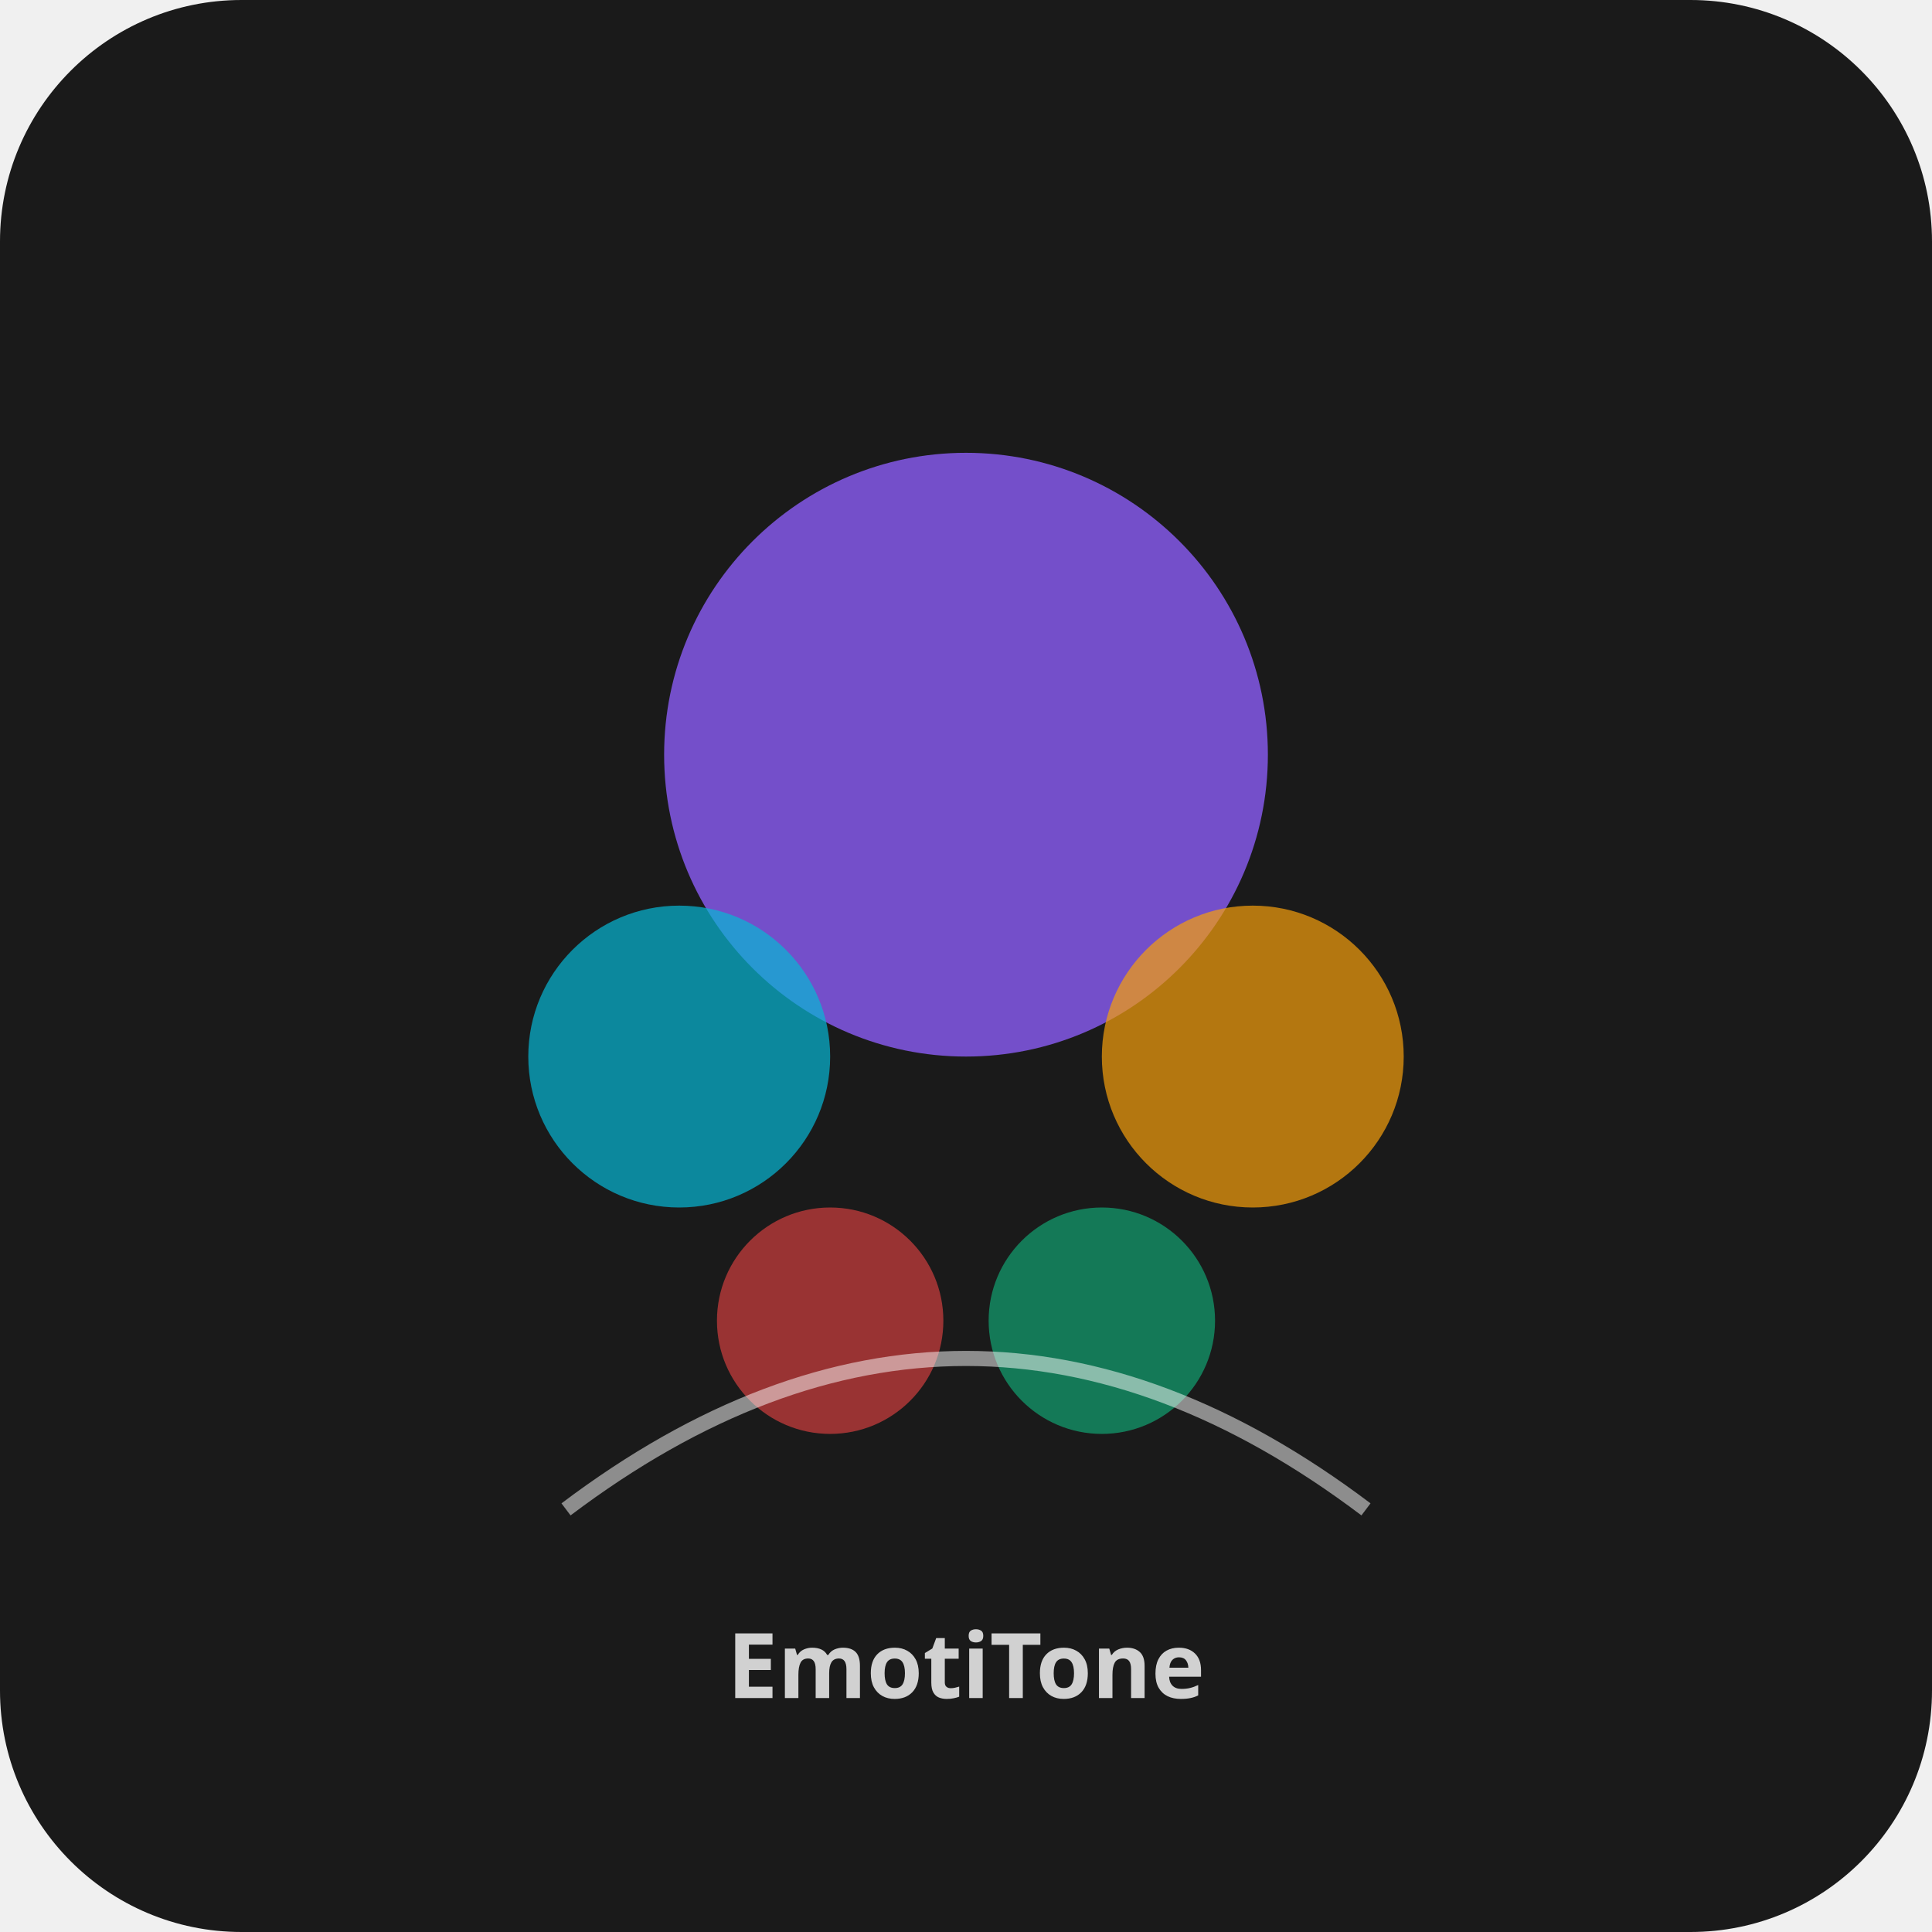
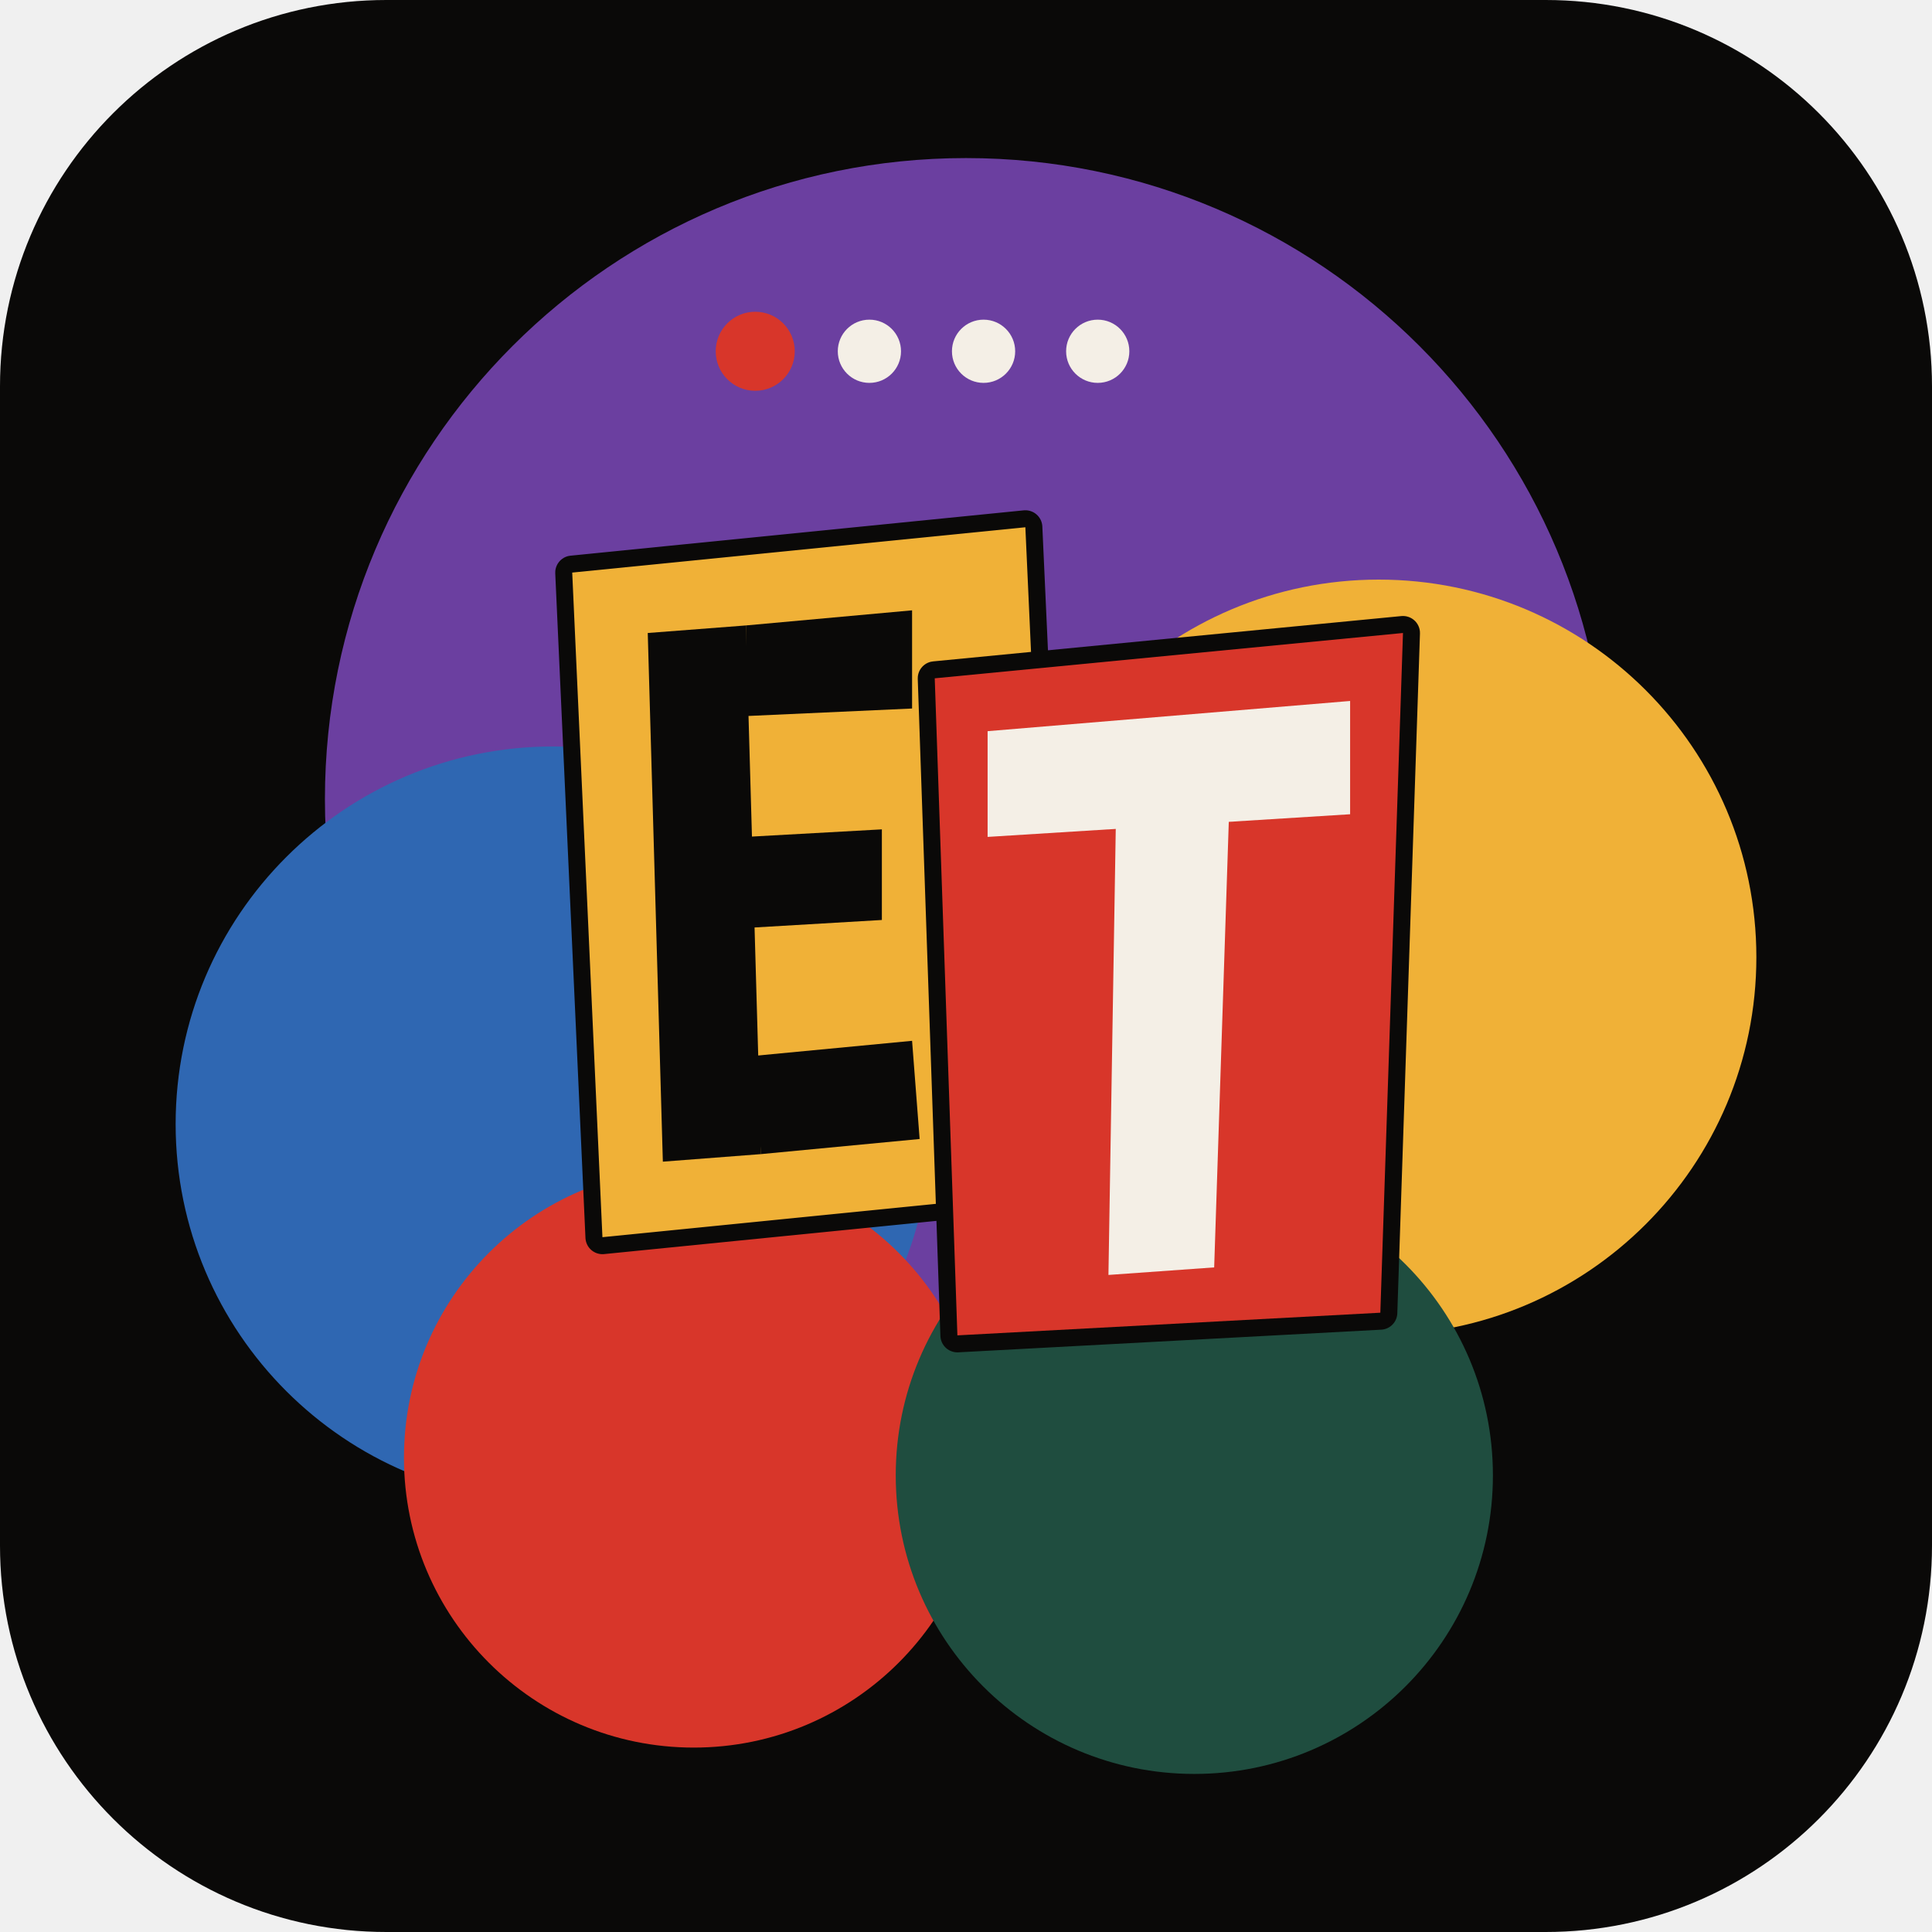
- <svg xmlns="http://www.w3.org/2000/svg" width="512" height="512" viewBox="0 0 512 512" fill="none">
-   <rect width="512" height="512" rx="64" fill="#1a1a1a" />
-   <circle cx="256" cy="200" r="80" fill="#8b5cf6" opacity="0.8" />
-   <circle cx="180" cy="280" r="40" fill="#06b6d4" opacity="0.7" />
-   <circle cx="332" cy="280" r="40" fill="#f59e0b" opacity="0.7" />
-   <circle cx="220" cy="350" r="30" fill="#ef4444" opacity="0.6" />
-   <circle cx="292" cy="350" r="30" fill="#10b981" opacity="0.6" />
-   <path d="M150 400 Q256 320 362 400" stroke="#ffffff" stroke-width="4" fill="none" opacity="0.5" />
-   <text x="256" y="450" font-family="sans-serif" font-size="24" font-weight="bold" text-anchor="middle" fill="#ffffff" opacity="0.8">EmotiTone</text>
+ <svg xmlns="http://www.w3.org/2000/svg" width="192" height="192" viewBox="-20 -46 220 220">
+   <rect x="-20" y="-46" width="220" height="220" rx="44" fill="#0A0908" />
+   <circle cx="90" cy="45" r="73" fill="#6b3fa0" />
+   <circle cx="43" cy="82" r="43" fill="#2f67b2" />
+   <circle cx="137" cy="63" r="43" fill="#f0b137" />
+   <circle cx="59" cy="120" r="33" fill="#d8362a" />
+   <circle cx="116" cy="122" r="34" fill="#1f4d3f" />
+   <circle cx="66" cy="-6" r="4.5" fill="#d8362a" />
+   <circle cx="79" cy="-6" r="3.6" fill="#F4EFE6" />
+   <circle cx="92" cy="-6" r="3.6" fill="#F4EFE6" />
+   <circle cx="105" cy="-6" r="3.6" fill="#F4EFE6" />
+   <g transform="translate(40 2) scale(.86)">
+     <g>
+       <polygon points="6,20 66,14 70,102 10,108" fill="#f0b137" stroke="#0A0908" stroke-width="4.5" stroke-linejoin="round" paint-order="stroke" />
+       <polygon points="16,28 29,27 31,97 18,98" fill="#0A0908" />
+       <polygon points="29,27 51,25 51,38 29,39" fill="#0A0908" />
+       <polygon points="29,55 47,54 47,66 30,67" fill="#0A0908" />
+       <polygon points="30,84 51,82 52,95 31,97" fill="#0A0908" />
+     </g>
+     <g>
+       <polygon points="54,34 116,28 113,118 57,121" fill="#d8362a" stroke="#0A0908" stroke-width="4.5" stroke-linejoin="round" paint-order="stroke" />
+       <polygon points="61,41 109,37 109,52 61,55" fill="#F4EFE6" />
+       <polygon points="78,52 93,51 91,112 77,113" fill="#F4EFE6" />
+     </g>
+   </g>
</svg>
